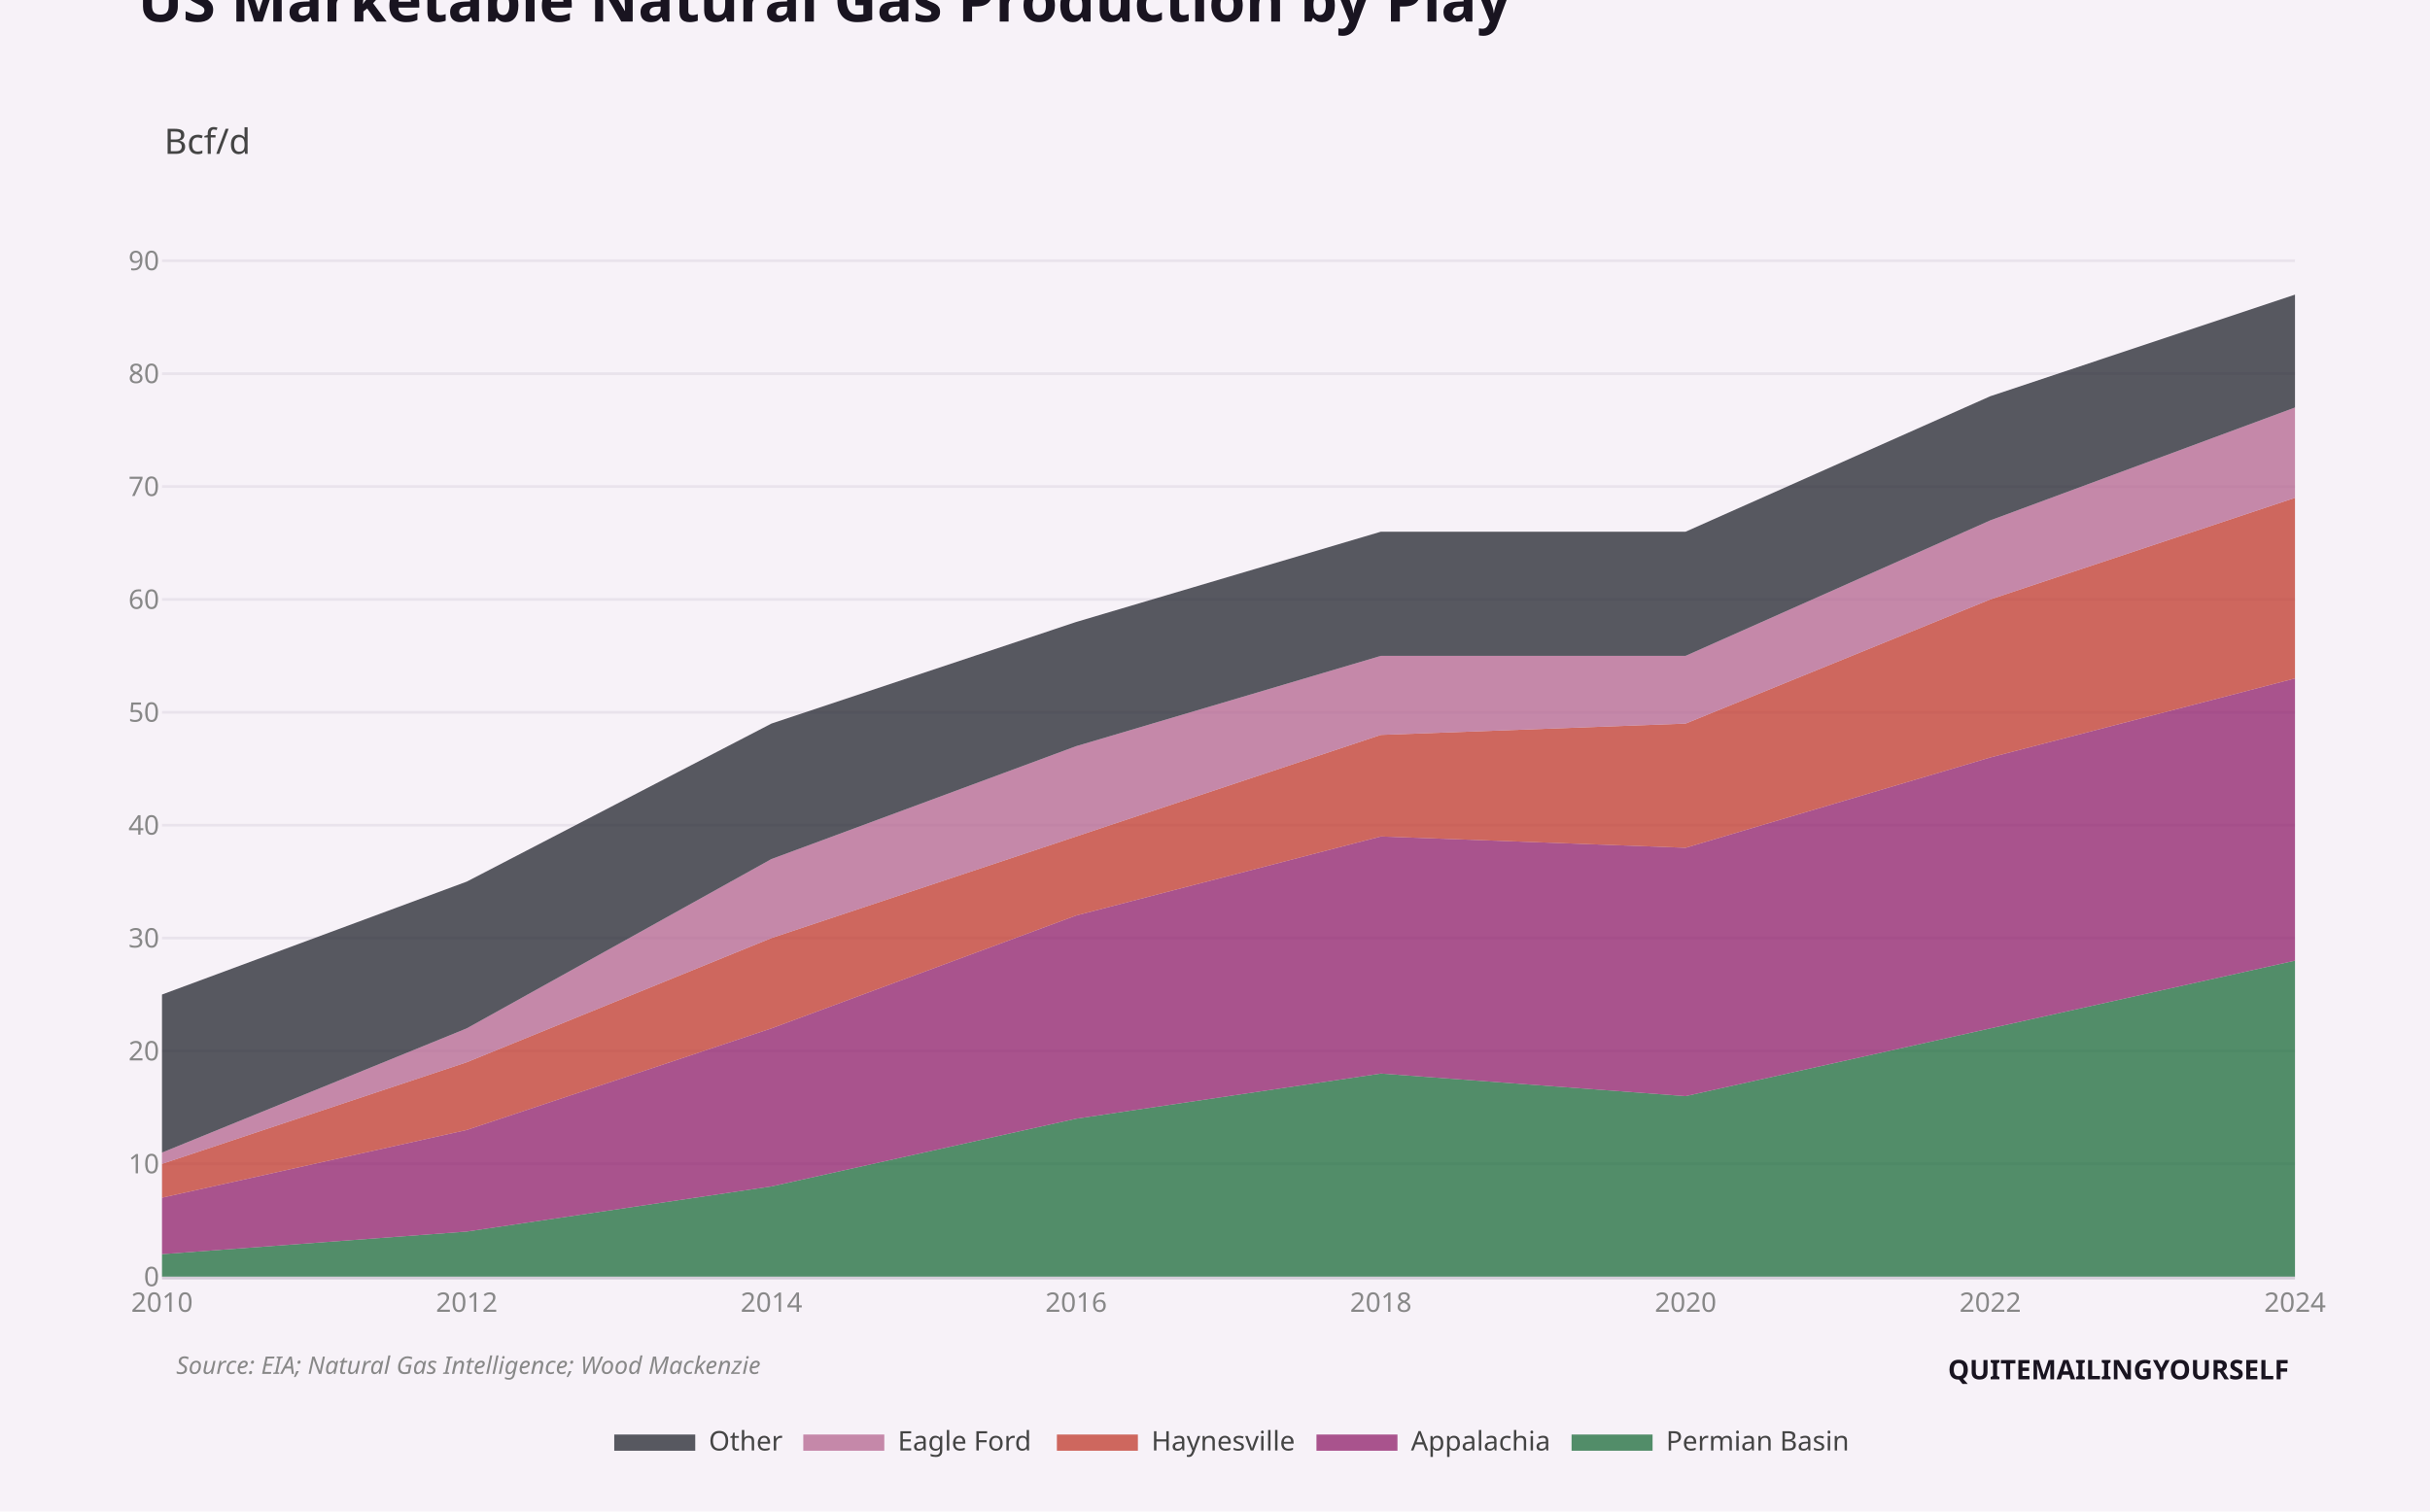
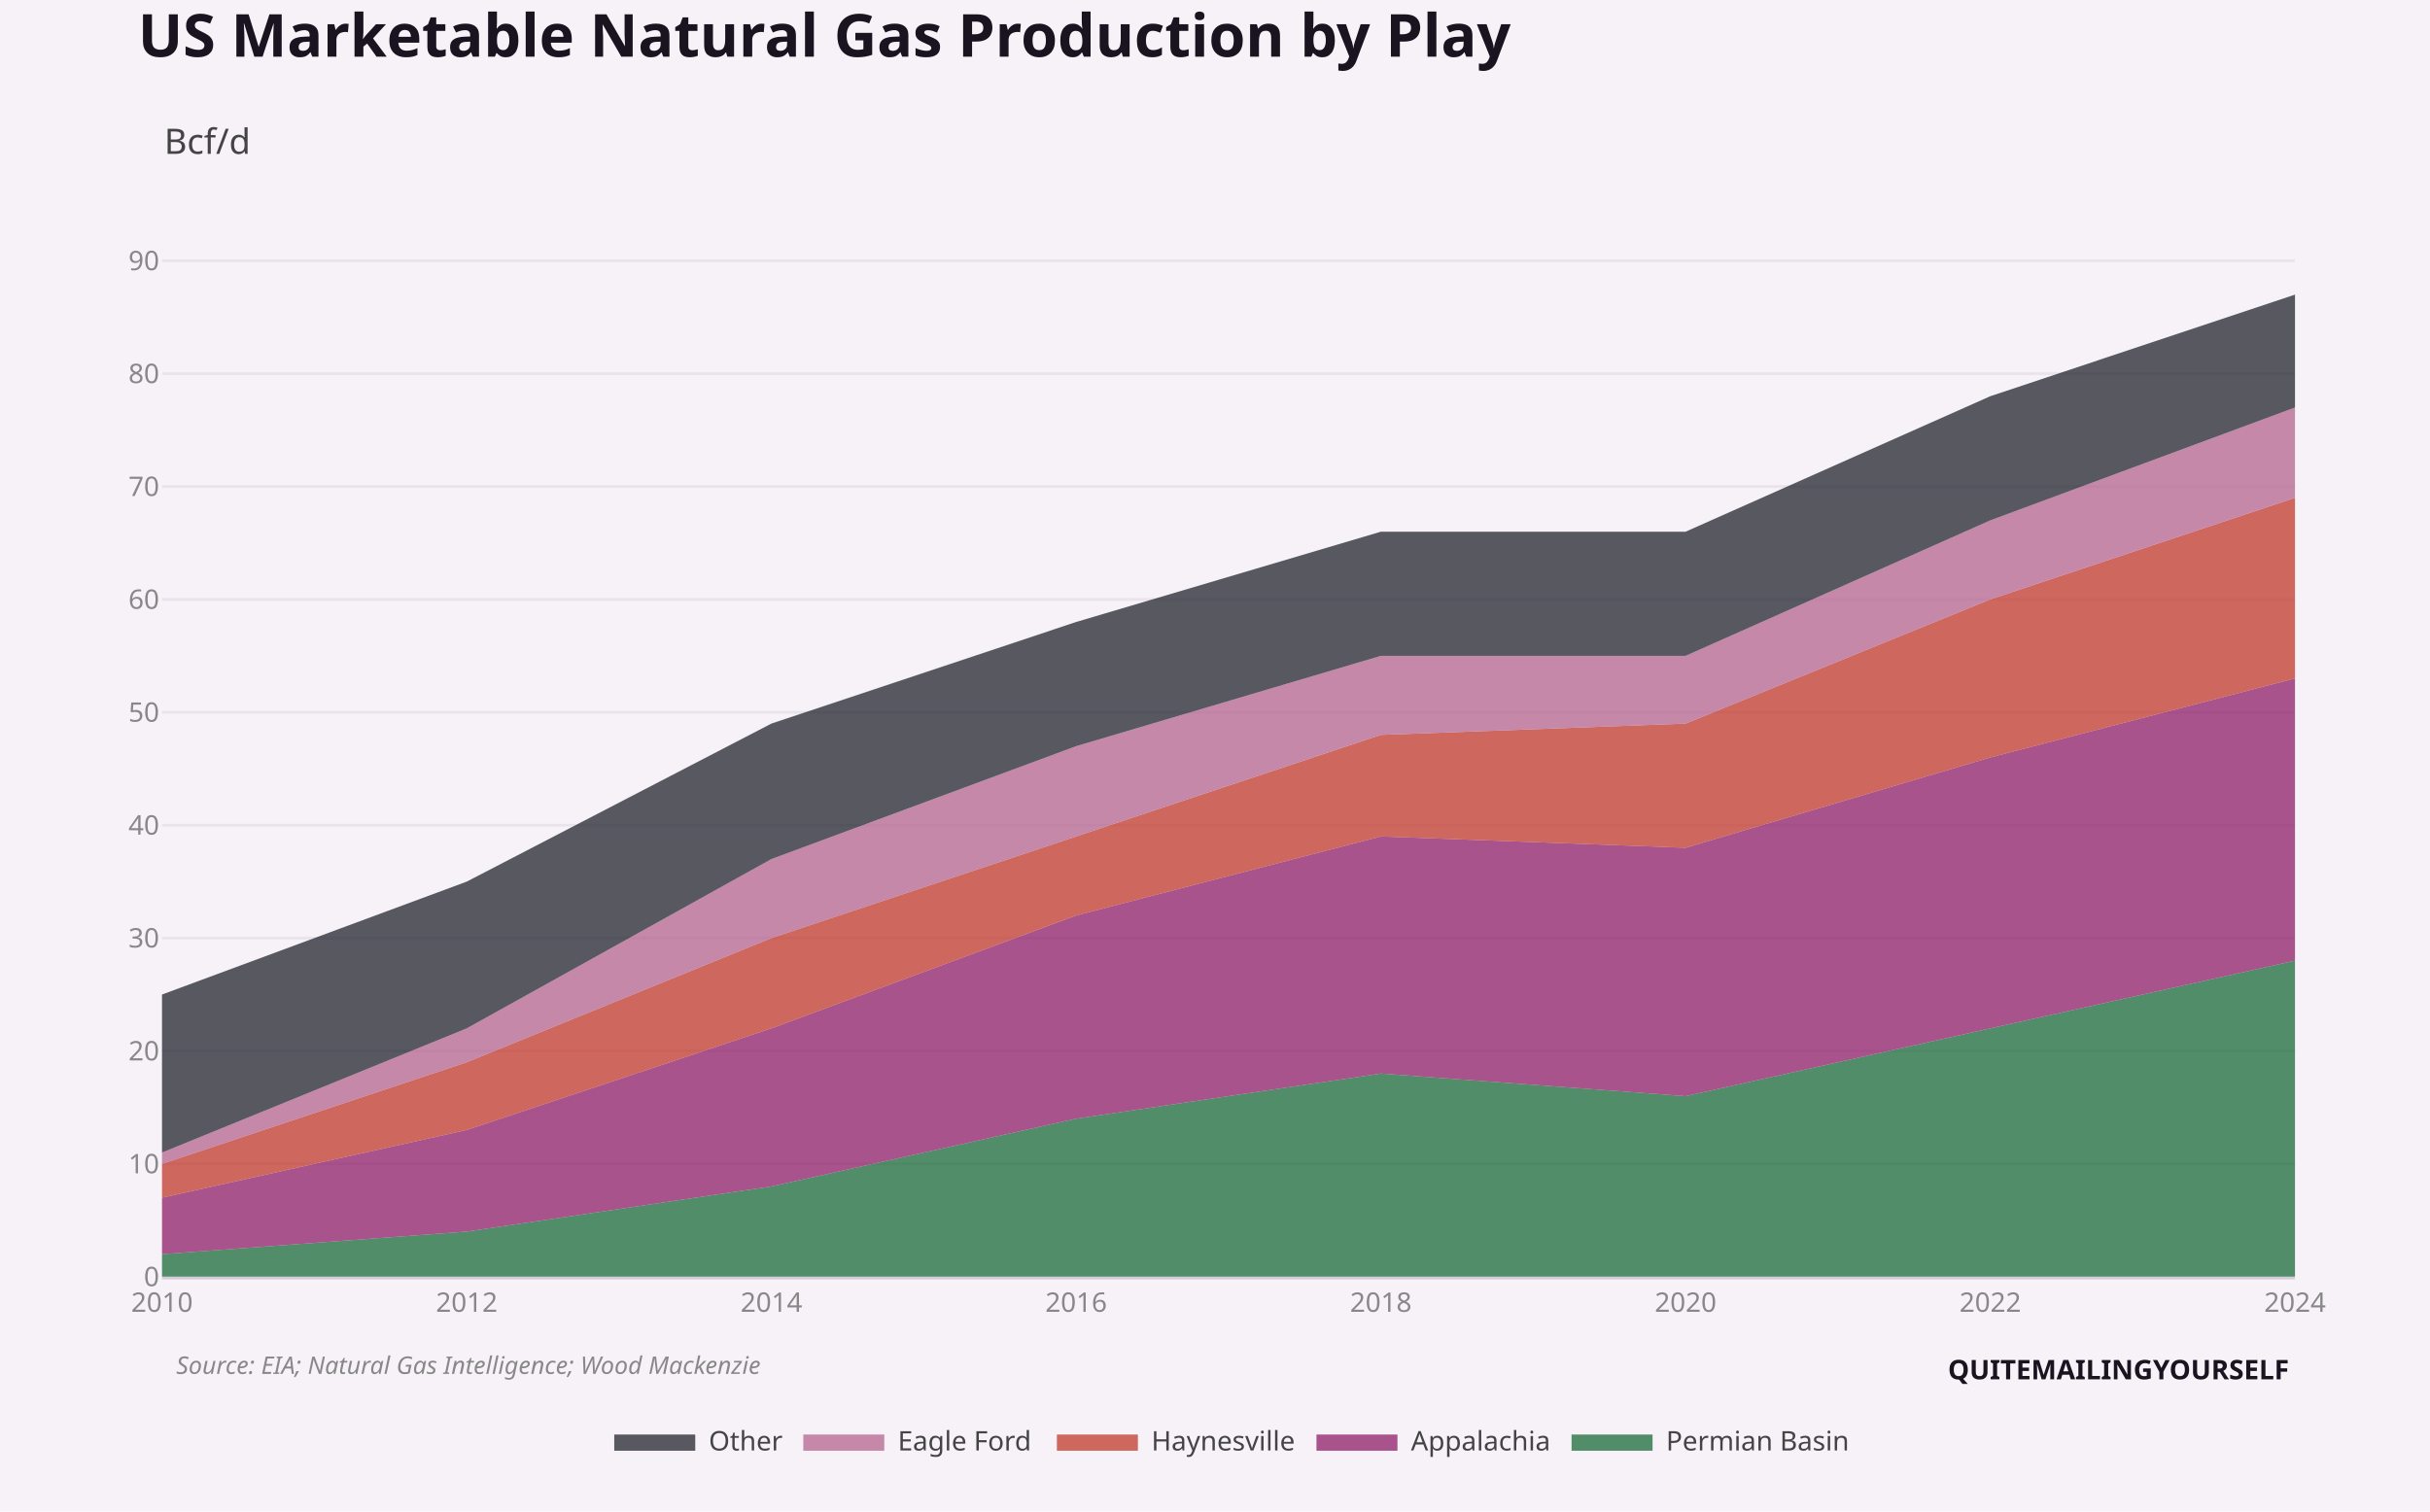
<svg xmlns="http://www.w3.org/2000/svg" class="main-svg" width="900" height="560" style="" viewBox="0 0 900 560">
  <rect x="0" y="0" width="900" height="560" style="fill: rgb(247, 242, 248); fill-opacity: 1;" />
-   <defs id="defs-af6252">
+   <defs id="defs-03efc5">
    <g class="clips">
-       <clipPath id="clipaf6252xyplot" class="plotclip">
+       <clipPath id="clip03efc5xyplot" class="plotclip">
        <rect width="790" height="383" />
      </clipPath>
-       <clipPath class="axesclip" id="clipaf6252x">
+       <clipPath class="axesclip" id="clip03efc5x">
        <rect x="60" y="0" width="790" height="560" />
      </clipPath>
-       <clipPath class="axesclip" id="clipaf6252y">
+       <clipPath class="axesclip" id="clip03efc5y">
        <rect x="0" y="90" width="900" height="383" />
      </clipPath>
-       <clipPath class="axesclip" id="clipaf6252xy">
+       <clipPath class="axesclip" id="clip03efc5xy">
        <rect x="60" y="90" width="790" height="383" />
      </clipPath>
    </g>
    <g class="gradients" />
    <g class="patterns" />
  </defs>
  <g class="bglayer" />
  <g class="layer-below">
    <g class="imagelayer" />
    <g class="shapelayer" />
  </g>
  <g class="cartesianlayer">
    <g class="subplot xy">
      <g class="layer-subplot">
        <g class="shapelayer" />
        <g class="imagelayer" />
      </g>
      <g class="minor-gridlayer">
        <g class="x" />
        <g class="y" />
      </g>
      <g class="gridlayer">
        <g class="x" />
        <g class="y">
          <path class="ygrid crisp" transform="translate(0,431.18)" d="M60,0h790" style="stroke: rgb(233, 227, 236); stroke-opacity: 1; stroke-width: 1px;" />
          <path class="ygrid crisp" transform="translate(0,389.36)" d="M60,0h790" style="stroke: rgb(233, 227, 236); stroke-opacity: 1; stroke-width: 1px;" />
          <path class="ygrid crisp" transform="translate(0,347.53)" d="M60,0h790" style="stroke: rgb(233, 227, 236); stroke-opacity: 1; stroke-width: 1px;" />
          <path class="ygrid crisp" transform="translate(0,305.71)" d="M60,0h790" style="stroke: rgb(233, 227, 236); stroke-opacity: 1; stroke-width: 1px;" />
          <path class="ygrid crisp" transform="translate(0,263.89)" d="M60,0h790" style="stroke: rgb(233, 227, 236); stroke-opacity: 1; stroke-width: 1px;" />
          <path class="ygrid crisp" transform="translate(0,222.07)" d="M60,0h790" style="stroke: rgb(233, 227, 236); stroke-opacity: 1; stroke-width: 1px;" />
          <path class="ygrid crisp" transform="translate(0,180.25)" d="M60,0h790" style="stroke: rgb(233, 227, 236); stroke-opacity: 1; stroke-width: 1px;" />
          <path class="ygrid crisp" transform="translate(0,138.43)" d="M60,0h790" style="stroke: rgb(233, 227, 236); stroke-opacity: 1; stroke-width: 1px;" />
          <path class="ygrid crisp" transform="translate(0,96.6)" d="M60,0h790" style="stroke: rgb(233, 227, 236); stroke-opacity: 1; stroke-width: 1px;" />
        </g>
      </g>
      <g class="zerolinelayer" />
      <g class="layer-between">
        <g class="shapelayer" />
        <g class="imagelayer" />
      </g>
      <path class="xlines-below" />
      <path class="ylines-below" />
      <g class="overlines-below" />
      <g class="xaxislayer-below" />
      <g class="yaxislayer-below" />
      <g class="overaxes-below" />
      <g class="overplot">
-         <g class="xy" transform="translate(60,90)" clip-path="url(#clipaf6252xyplot)">
+         <g class="xy" transform="translate(60,90)" clip-path="url(#clip03efc5xyplot)">
          <g class="scatterlayer mlayer">
-             <g class="trace scatter trace48dd98" style="stroke-miterlimit: 2;">
+             <g class="trace scatter tracec6d90e" style="stroke-miterlimit: 2;">
              <g class="fills">
                <g>
                  <path class="js-fill" d="M790,383L0,383L0,374.64L112.86,366.27L225.71,349.54L338.57,324.45L451.43,307.72L564.29,316.09L677.14,290.99L790,265.9" style="fill: rgb(27, 107, 58); fill-opacity: 0.75; stroke-width: 0;" />
                </g>
                <g>
                  <path class="js-fill" d="M0,353.72L112.86,328.63L225.71,290.99L338.57,249.17L451.43,219.89L564.29,224.08L677.14,190.62L790,161.34L790,265.9L677.14,290.99L564.29,316.09L451.43,307.72L338.57,324.45L225.71,349.54L112.86,366.27L0,374.64Z" style="fill: rgb(143, 30, 106); fill-opacity: 0.75; stroke-width: 0;" />
                </g>
              </g>
              <g class="errorbars" />
              <g class="lines">
                <path class="js-line" d="M0,374.64L112.86,366.27L225.71,349.54L338.57,324.45L451.43,307.72L564.29,316.09L677.14,290.99L790,265.9" style="vector-effect: none; fill: none; stroke: rgb(27, 107, 58); stroke-opacity: 1; stroke-width: 0px; opacity: 1;" />
              </g>
              <g class="points" />
              <g class="text" />
            </g>
-             <g class="trace scatter trace93768f" style="stroke-miterlimit: 2;">
+             <g class="trace scatter tracebd5fa1" style="stroke-miterlimit: 2;">
              <g class="fills">
                <g>
                  <path class="js-fill" d="M0,341.18L112.86,303.54L225.71,257.53L451.43,182.26L564.29,178.07L677.14,132.07L790,94.43L790,161.34L677.14,190.62L564.29,224.08L451.43,219.89L338.57,249.17L225.71,290.99L112.86,328.63L0,353.72Z" style="fill: rgb(192, 57, 43); fill-opacity: 0.75; stroke-width: 0;" />
                </g>
              </g>
              <g class="errorbars" />
              <g class="lines">
                <path class="js-line" d="M0,353.72L112.86,328.63L225.71,290.99L338.57,249.17L451.43,219.89L564.29,224.08L677.14,190.62L790,161.34" style="vector-effect: none; fill: none; stroke: rgb(143, 30, 106); stroke-opacity: 1; stroke-width: 0px; opacity: 1;" />
              </g>
              <g class="points" />
              <g class="text" />
            </g>
-             <g class="trace scatter trace488e07" style="stroke-miterlimit: 2;">
+             <g class="trace scatter trace2e487a" style="stroke-miterlimit: 2;">
              <g class="fills">
                <g>
                  <path class="js-fill" d="M0,337L112.86,290.99L225.71,228.26L338.57,186.44L451.43,152.98L564.29,152.98L677.14,102.79L790,60.97L790,94.43L677.14,132.07L564.29,178.07L451.43,182.26L225.71,257.53L112.86,303.54L0,341.18Z" style="fill: rgb(180, 100, 143); fill-opacity: 0.75; stroke-width: 0;" />
                </g>
              </g>
              <g class="errorbars" />
              <g class="lines">
                <path class="js-line" d="M0,341.18L112.86,303.54L225.71,257.53L451.43,182.26L564.29,178.07L677.14,132.07L790,94.43" style="vector-effect: none; fill: none; stroke: rgb(192, 57, 43); stroke-opacity: 1; stroke-width: 0px; opacity: 1;" />
              </g>
              <g class="points" />
              <g class="text" />
            </g>
-             <g class="trace scatter trace24bb90" style="stroke-miterlimit: 2;">
+             <g class="trace scatter trace44fc9f" style="stroke-miterlimit: 2;">
              <g class="fills">
                <g>
                  <path class="js-fill" d="M0,278.45L112.86,236.62L225.71,178.07L338.57,140.43L451.43,106.98L564.29,106.98L677.14,56.79L790,19.15L790,60.97L677.14,102.79L564.29,152.98L451.43,152.98L338.57,186.44L225.71,228.26L112.86,290.99L0,337Z" style="fill: rgb(34, 36, 46); fill-opacity: 0.75; stroke-width: 0;" />
                </g>
              </g>
              <g class="errorbars" />
              <g class="lines">
                <path class="js-line" d="M0,337L112.86,290.99L225.71,228.26L338.57,186.44L451.43,152.98L564.29,152.98L677.14,102.79L790,60.97" style="vector-effect: none; fill: none; stroke: rgb(180, 100, 143); stroke-opacity: 1; stroke-width: 0px; opacity: 1;" />
              </g>
              <g class="points" />
              <g class="text" />
            </g>
-             <g class="trace scatter tracea56f70" style="stroke-miterlimit: 2;">
+             <g class="trace scatter tracec8146f" style="stroke-miterlimit: 2;">
              <g class="fills" />
              <g class="errorbars" />
              <g class="lines">
                <path class="js-line" d="M0,278.45L112.86,236.62L225.71,178.07L338.57,140.43L451.43,106.98L564.29,106.98L677.14,56.79L790,19.15" style="vector-effect: none; fill: none; stroke: rgb(34, 36, 46); stroke-opacity: 1; stroke-width: 0px; opacity: 1;" />
              </g>
              <g class="points" />
              <g class="text" />
            </g>
          </g>
        </g>
      </g>
      <g class="zerolinelayer-above" />
      <path class="xlines-above crisp" d="M60,473.5H850" style="fill: none; stroke-width: 1px; stroke: rgb(213, 205, 217); stroke-opacity: 1;" />
      <path class="ylines-above crisp" d="M0,0" style="fill: none;" />
      <g class="overlines-above" />
      <g class="xaxislayer-above">
        <g class="xtick">
          <text text-anchor="middle" x="0" y="486" transform="translate(60,0)" style="font-family: 'IBM Plex Mono', 'IBM Plex Sans', sans-serif; font-size: 10px; fill: rgb(136, 136, 136); fill-opacity: 1; white-space: pre;">2010</text>
        </g>
        <g class="xtick">
          <text text-anchor="middle" x="0" y="486" style="font-family: 'IBM Plex Mono', 'IBM Plex Sans', sans-serif; font-size: 10px; fill: rgb(136, 136, 136); fill-opacity: 1; white-space: pre;" transform="translate(172.86,0)">2012</text>
        </g>
        <g class="xtick">
          <text text-anchor="middle" x="0" y="486" style="font-family: 'IBM Plex Mono', 'IBM Plex Sans', sans-serif; font-size: 10px; fill: rgb(136, 136, 136); fill-opacity: 1; white-space: pre;" transform="translate(285.71,0)">2014</text>
        </g>
        <g class="xtick">
          <text text-anchor="middle" x="0" y="486" style="font-family: 'IBM Plex Mono', 'IBM Plex Sans', sans-serif; font-size: 10px; fill: rgb(136, 136, 136); fill-opacity: 1; white-space: pre;" transform="translate(398.57,0)">2016</text>
        </g>
        <g class="xtick">
          <text text-anchor="middle" x="0" y="486" style="font-family: 'IBM Plex Mono', 'IBM Plex Sans', sans-serif; font-size: 10px; fill: rgb(136, 136, 136); fill-opacity: 1; white-space: pre;" transform="translate(511.43,0)">2018</text>
        </g>
        <g class="xtick">
          <text text-anchor="middle" x="0" y="486" style="font-family: 'IBM Plex Mono', 'IBM Plex Sans', sans-serif; font-size: 10px; fill: rgb(136, 136, 136); fill-opacity: 1; white-space: pre;" transform="translate(624.29,0)">2020</text>
        </g>
        <g class="xtick">
          <text text-anchor="middle" x="0" y="486" style="font-family: 'IBM Plex Mono', 'IBM Plex Sans', sans-serif; font-size: 10px; fill: rgb(136, 136, 136); fill-opacity: 1; white-space: pre;" transform="translate(737.14,0)">2022</text>
        </g>
        <g class="xtick">
          <text text-anchor="middle" x="0" y="486" style="font-family: 'IBM Plex Mono', 'IBM Plex Sans', sans-serif; font-size: 10px; fill: rgb(136, 136, 136); fill-opacity: 1; white-space: pre;" transform="translate(850,0)">2024</text>
        </g>
      </g>
      <g class="yaxislayer-above">
        <g class="ytick">
          <text text-anchor="end" x="59" y="3.5" transform="translate(0,473)" style="font-family: 'IBM Plex Mono', 'IBM Plex Sans', sans-serif; font-size: 10px; fill: rgb(136, 136, 136); fill-opacity: 1; white-space: pre;">0</text>
        </g>
        <g class="ytick">
          <text text-anchor="end" x="59" y="3.5" style="font-family: 'IBM Plex Mono', 'IBM Plex Sans', sans-serif; font-size: 10px; fill: rgb(136, 136, 136); fill-opacity: 1; white-space: pre;" transform="translate(0,431.18)">10</text>
        </g>
        <g class="ytick">
          <text text-anchor="end" x="59" y="3.5" style="font-family: 'IBM Plex Mono', 'IBM Plex Sans', sans-serif; font-size: 10px; fill: rgb(136, 136, 136); fill-opacity: 1; white-space: pre;" transform="translate(0,389.36)">20</text>
        </g>
        <g class="ytick">
          <text text-anchor="end" x="59" y="3.5" style="font-family: 'IBM Plex Mono', 'IBM Plex Sans', sans-serif; font-size: 10px; fill: rgb(136, 136, 136); fill-opacity: 1; white-space: pre;" transform="translate(0,347.53)">30</text>
        </g>
        <g class="ytick">
          <text text-anchor="end" x="59" y="3.5" style="font-family: 'IBM Plex Mono', 'IBM Plex Sans', sans-serif; font-size: 10px; fill: rgb(136, 136, 136); fill-opacity: 1; white-space: pre;" transform="translate(0,305.71)">40</text>
        </g>
        <g class="ytick">
          <text text-anchor="end" x="59" y="3.5" style="font-family: 'IBM Plex Mono', 'IBM Plex Sans', sans-serif; font-size: 10px; fill: rgb(136, 136, 136); fill-opacity: 1; white-space: pre;" transform="translate(0,263.89)">50</text>
        </g>
        <g class="ytick">
          <text text-anchor="end" x="59" y="3.5" style="font-family: 'IBM Plex Mono', 'IBM Plex Sans', sans-serif; font-size: 10px; fill: rgb(136, 136, 136); fill-opacity: 1; white-space: pre;" transform="translate(0,222.07)">60</text>
        </g>
        <g class="ytick">
          <text text-anchor="end" x="59" y="3.5" style="font-family: 'IBM Plex Mono', 'IBM Plex Sans', sans-serif; font-size: 10px; fill: rgb(136, 136, 136); fill-opacity: 1; white-space: pre;" transform="translate(0,180.25)">70</text>
        </g>
        <g class="ytick">
          <text text-anchor="end" x="59" y="3.5" style="font-family: 'IBM Plex Mono', 'IBM Plex Sans', sans-serif; font-size: 10px; fill: rgb(136, 136, 136); fill-opacity: 1; white-space: pre;" transform="translate(0,138.43)">80</text>
        </g>
        <g class="ytick">
          <text text-anchor="end" x="59" y="3.5" style="font-family: 'IBM Plex Mono', 'IBM Plex Sans', sans-serif; font-size: 10px; fill: rgb(136, 136, 136); fill-opacity: 1; white-space: pre;" transform="translate(0,96.6)">90</text>
        </g>
      </g>
      <g class="overaxes-above" />
    </g>
  </g>
  <g class="polarlayer" />
  <g class="smithlayer" />
  <g class="ternarylayer" />
  <g class="geolayer" />
  <g class="funnelarealayer" />
  <g class="pielayer" />
  <g class="iciclelayer" />
  <g class="treemaplayer" />
  <g class="sunburstlayer" />
  <g class="glimages" />
-   <defs id="topdefs-af6252">
+   <defs id="topdefs-03efc5">
    <g class="clips" />
-     <clipPath id="legendaf6252">
+     <clipPath id="legend03efc5">
      <rect width="465" height="29" x="0" y="0" />
    </clipPath>
  </defs>
  <g class="layer-above">
    <g class="imagelayer" />
    <g class="shapelayer" />
  </g>
  <g class="infolayer">
    <g class="legend" pointer-events="all" transform="translate(222.5,518.96)">
      <rect class="bg" shape-rendering="crispEdges" style="stroke: rgb(68, 68, 68); stroke-opacity: 1; fill: rgb(0, 0, 0); fill-opacity: 0; stroke-width: 0px;" width="465" height="29" x="0" y="0" />
-       <g class="scrollbox" transform="" clip-path="url(#legendaf6252)">
+       <g class="scrollbox" transform="" clip-path="url(#legend03efc5)">
        <g class="groups">
          <g class="traces" transform="translate(0,14.5)" style="opacity: 1;">
            <text class="legendtext" text-anchor="start" x="40" y="3.9" style="font-family: 'IBM Plex Mono', 'IBM Plex Sans', sans-serif; font-size: 10px; fill: rgb(68, 68, 68); fill-opacity: 1; white-space: pre;">Other</text>
            <g class="layers">
              <g class="legendfill">
                <path class="js-fill" d="M5,-2h30v6h-30z" style="stroke-width: 0; fill: rgb(34, 36, 46); fill-opacity: 0.75;" />
              </g>
              <g class="legendlines">
                <path class="js-line" d="M5,-2h30" style="fill: none; stroke: rgb(34, 36, 46); stroke-opacity: 1; stroke-width: 0px;" />
              </g>
              <g class="legendsymbols">
                <g class="legendpoints" />
              </g>
            </g>
            <rect class="legendtoggle" x="0" y="-9.5" width="67.516" height="19" style="fill: rgb(0, 0, 0); fill-opacity: 0;" />
          </g>
          <g class="traces" transform="translate(70.01562,14.5)" style="opacity: 1;">
            <text class="legendtext" text-anchor="start" x="40" y="3.9" style="font-family: 'IBM Plex Mono', 'IBM Plex Sans', sans-serif; font-size: 10px; fill: rgb(68, 68, 68); fill-opacity: 1; white-space: pre;">Eagle Ford</text>
            <g class="layers">
              <g class="legendfill">
                <path class="js-fill" d="M5,-2h30v6h-30z" style="stroke-width: 0; fill: rgb(180, 100, 143); fill-opacity: 0.75;" />
              </g>
              <g class="legendlines">
                <path class="js-line" d="M5,-2h30" style="fill: none; stroke: rgb(180, 100, 143); stroke-opacity: 1; stroke-width: 0px;" />
              </g>
              <g class="legendsymbols">
                <g class="legendpoints" />
              </g>
            </g>
            <rect class="legendtoggle" x="0" y="-9.5" width="91.422" height="19" style="fill: rgb(0, 0, 0); fill-opacity: 0;" />
          </g>
          <g class="traces" transform="translate(163.9375,14.5)" style="opacity: 1;">
            <text class="legendtext" text-anchor="start" x="40" y="3.9" style="font-family: 'IBM Plex Mono', 'IBM Plex Sans', sans-serif; font-size: 10px; fill: rgb(68, 68, 68); fill-opacity: 1; white-space: pre;">Haynesville</text>
            <g class="layers">
              <g class="legendfill">
                <path class="js-fill" d="M5,-2h30v6h-30z" style="stroke-width: 0; fill: rgb(192, 57, 43); fill-opacity: 0.75;" />
              </g>
              <g class="legendlines">
                <path class="js-line" d="M5,-2h30" style="fill: none; stroke: rgb(192, 57, 43); stroke-opacity: 1; stroke-width: 0px;" />
              </g>
              <g class="legendsymbols">
                <g class="legendpoints" />
              </g>
            </g>
            <rect class="legendtoggle" x="0" y="-9.5" width="93.641" height="19" style="fill: rgb(0, 0, 0); fill-opacity: 0;" />
          </g>
          <g class="traces" transform="translate(260.0781,14.5)" style="opacity: 1;">
            <text class="legendtext" text-anchor="start" x="40" y="3.9" style="font-family: 'IBM Plex Mono', 'IBM Plex Sans', sans-serif; font-size: 10px; fill: rgb(68, 68, 68); fill-opacity: 1; white-space: pre;">Appalachia</text>
            <g class="layers">
              <g class="legendfill">
                <path class="js-fill" d="M5,-2h30v6h-30z" style="stroke-width: 0; fill: rgb(143, 30, 106); fill-opacity: 0.75;" />
              </g>
              <g class="legendlines">
                <path class="js-line" d="M5,-2h30" style="fill: none; stroke: rgb(143, 30, 106); stroke-opacity: 1; stroke-width: 0px;" />
              </g>
              <g class="legendsymbols">
                <g class="legendpoints" />
              </g>
            </g>
            <rect class="legendtoggle" x="0" y="-9.5" width="91.984" height="19" style="fill: rgb(0, 0, 0); fill-opacity: 0;" />
          </g>
          <g class="traces" transform="translate(354.5625,14.5)" style="opacity: 1;">
            <text class="legendtext" text-anchor="start" x="40" y="3.9" style="font-family: 'IBM Plex Mono', 'IBM Plex Sans', sans-serif; font-size: 10px; fill: rgb(68, 68, 68); fill-opacity: 1; white-space: pre;">Permian Basin</text>
            <g class="layers">
              <g class="legendfill">
                <path class="js-fill" d="M5,-2h30v6h-30z" style="stroke-width: 0; fill: rgb(27, 107, 58); fill-opacity: 0.75;" />
              </g>
              <g class="legendlines">
                <path class="js-line" d="M5,-2h30" style="fill: none; stroke: rgb(27, 107, 58); stroke-opacity: 1; stroke-width: 0px;" />
              </g>
              <g class="legendsymbols">
                <g class="legendpoints" />
              </g>
            </g>
            <rect class="legendtoggle" x="0" y="-9.5" width="107.531" height="19" style="fill: rgb(0, 0, 0); fill-opacity: 0;" />
          </g>
        </g>
      </g>
      <rect class="scrollbar" rx="20" ry="3" width="0" height="0" style="fill: rgb(128, 139, 164); fill-opacity: 1;" x="0" y="0" />
    </g>
    <g class="g-gtitle" />
    <g class="g-xtitle" />
    <g class="g-ytitle" />
    <g class="annotation" data-index="0" style="opacity: 1;">
-       <g class="annotation-text-g" transform="rotate(0,305.5,0.5)">
-         <g class="cursor-pointer" transform="translate(60,-14)">
+       <g class="annotation-text-g" transform="rotate(0,305.5,13.5)">
+         <g class="cursor-pointer" transform="translate(60,-1)">
          <rect class="bg" x="0.5" y="0.5" width="490" height="28" style="stroke-width: 1px; stroke: rgb(0, 0, 0); stroke-opacity: 0; fill: rgb(0, 0, 0); fill-opacity: 0;" />
          <text class="annotation-text" text-anchor="middle" x="245.297" y="22" style="font-family: 'IBM Plex Mono', 'IBM Plex Sans', sans-serif; font-size: 22px; fill: rgb(25, 20, 32); fill-opacity: 1; white-space: pre;">
            <tspan style="font-weight:bold">US Marketable Natural Gas Production by Play</tspan>
          </text>
        </g>
      </g>
    </g>
    <g class="annotation" data-index="1" style="opacity: 1;">
      <g class="annotation-text-g" transform="rotate(0,77,52.5)">
        <g class="cursor-pointer" transform="translate(60,43)">
          <rect class="bg" x="0.5" y="0.5" width="33" height="18" style="stroke-width: 1px; stroke: rgb(0, 0, 0); stroke-opacity: 0; fill: rgb(0, 0, 0); fill-opacity: 0;" />
          <text class="annotation-text" text-anchor="middle" x="16.812" y="14" style="font-family: 'IBM Plex Mono', 'IBM Plex Sans', sans-serif; font-size: 13px; fill: rgb(68, 68, 68); fill-opacity: 1; white-space: pre;">Bcf/d</text>
        </g>
      </g>
    </g>
    <g class="annotation" data-index="2" style="opacity: 1;">
      <g class="annotation-text-g" transform="rotate(0,173.5,506)">
        <g class="cursor-pointer" transform="translate(60,499)">
          <rect class="bg" x="0.5" y="0.5" width="226" height="13" style="stroke-width: 1px; stroke: rgb(0, 0, 0); stroke-opacity: 0; fill: rgb(0, 0, 0); fill-opacity: 0;" />
          <text class="annotation-text" text-anchor="middle" x="113.477" y="10" style="font-family: 'IBM Plex Mono', 'IBM Plex Sans', sans-serif; font-size: 9px; fill: rgb(136, 136, 136); fill-opacity: 1; white-space: pre;">
            <tspan style="font-style:italic">Source: EIA; Natural Gas Intelligence; Wood Mackenzie</tspan>
          </text>
        </g>
      </g>
    </g>
    <g class="annotation" data-index="3" style="opacity: 1;">
      <g class="annotation-text-g" transform="rotate(0,784.5,507)">
        <g class="cursor-pointer" transform="translate(719,499)">
          <rect class="bg" x="0.5" y="0.5" width="130" height="15" style="stroke-width: 1px; stroke: rgb(0, 0, 0); stroke-opacity: 0; fill: rgb(0, 0, 0); fill-opacity: 0;" />
          <text class="annotation-text" text-anchor="middle" x="65.617" y="12" style="font-family: 'IBM Plex Mono', 'IBM Plex Sans', sans-serif; font-size: 10px; fill: rgb(25, 20, 32); fill-opacity: 1; white-space: pre;">
            <tspan style="font-weight:bold">QUITEMAILINGYOURSELF</tspan>
          </text>
        </g>
      </g>
    </g>
  </g>
</svg>
